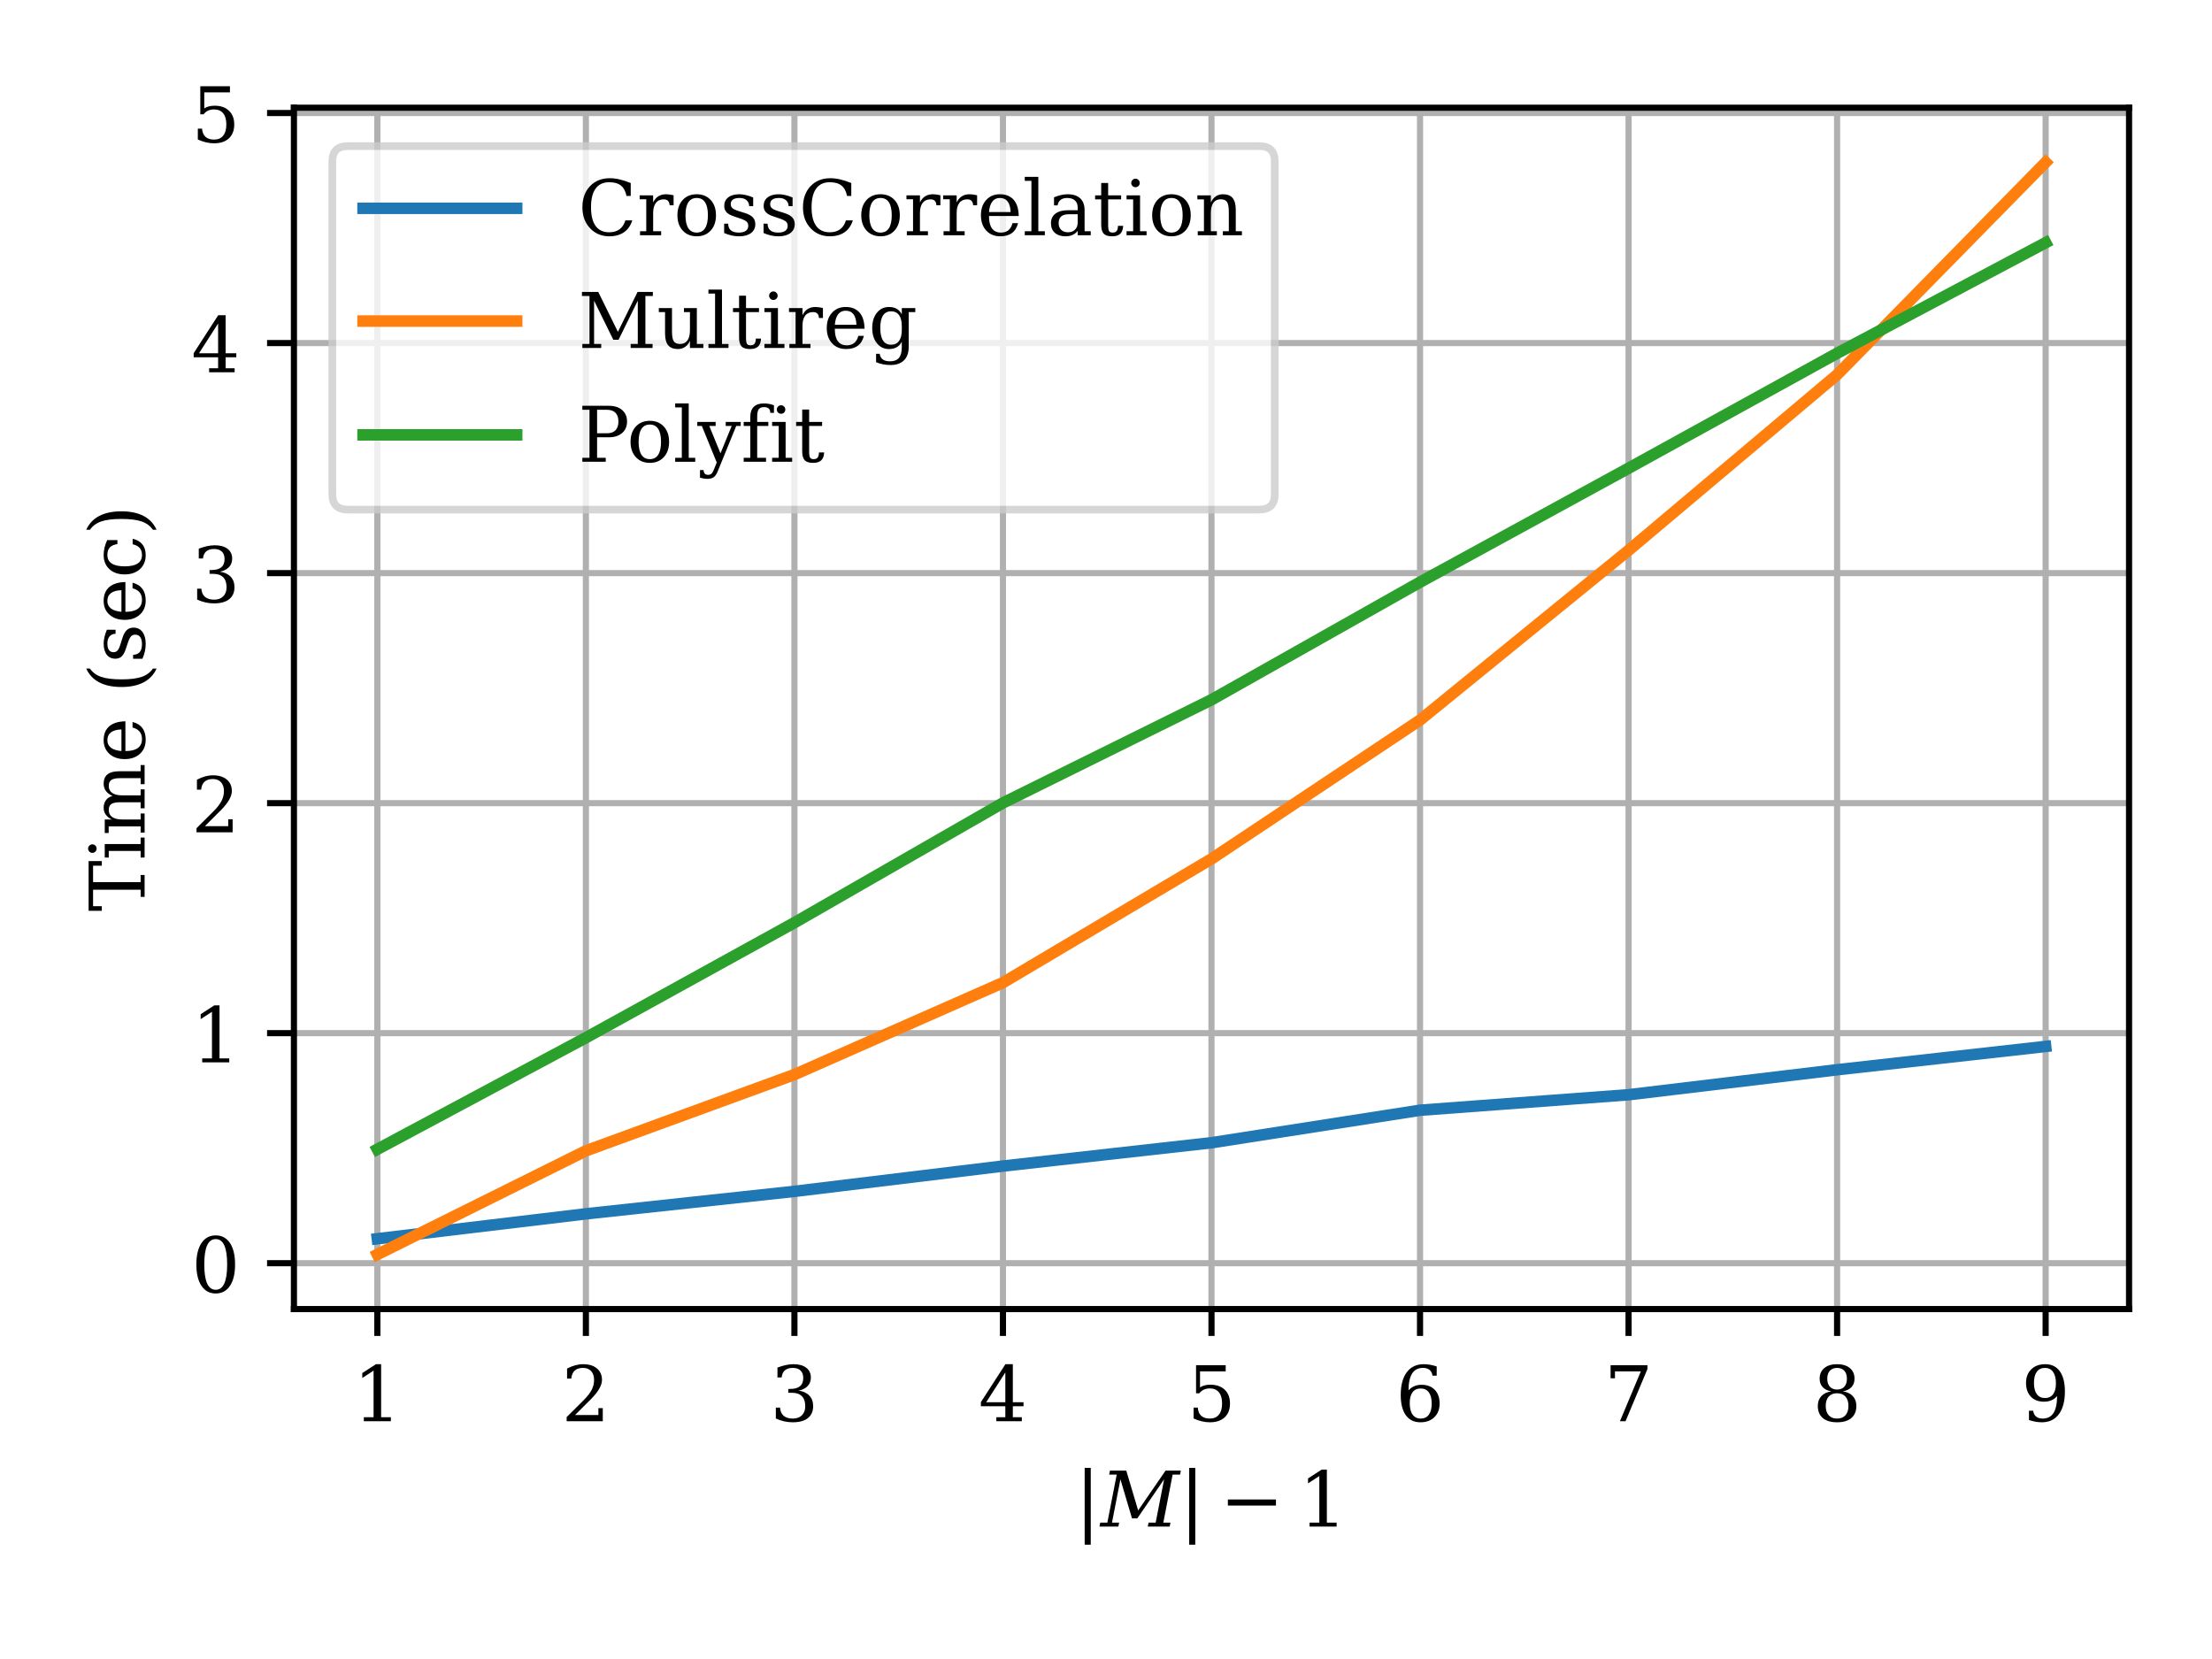
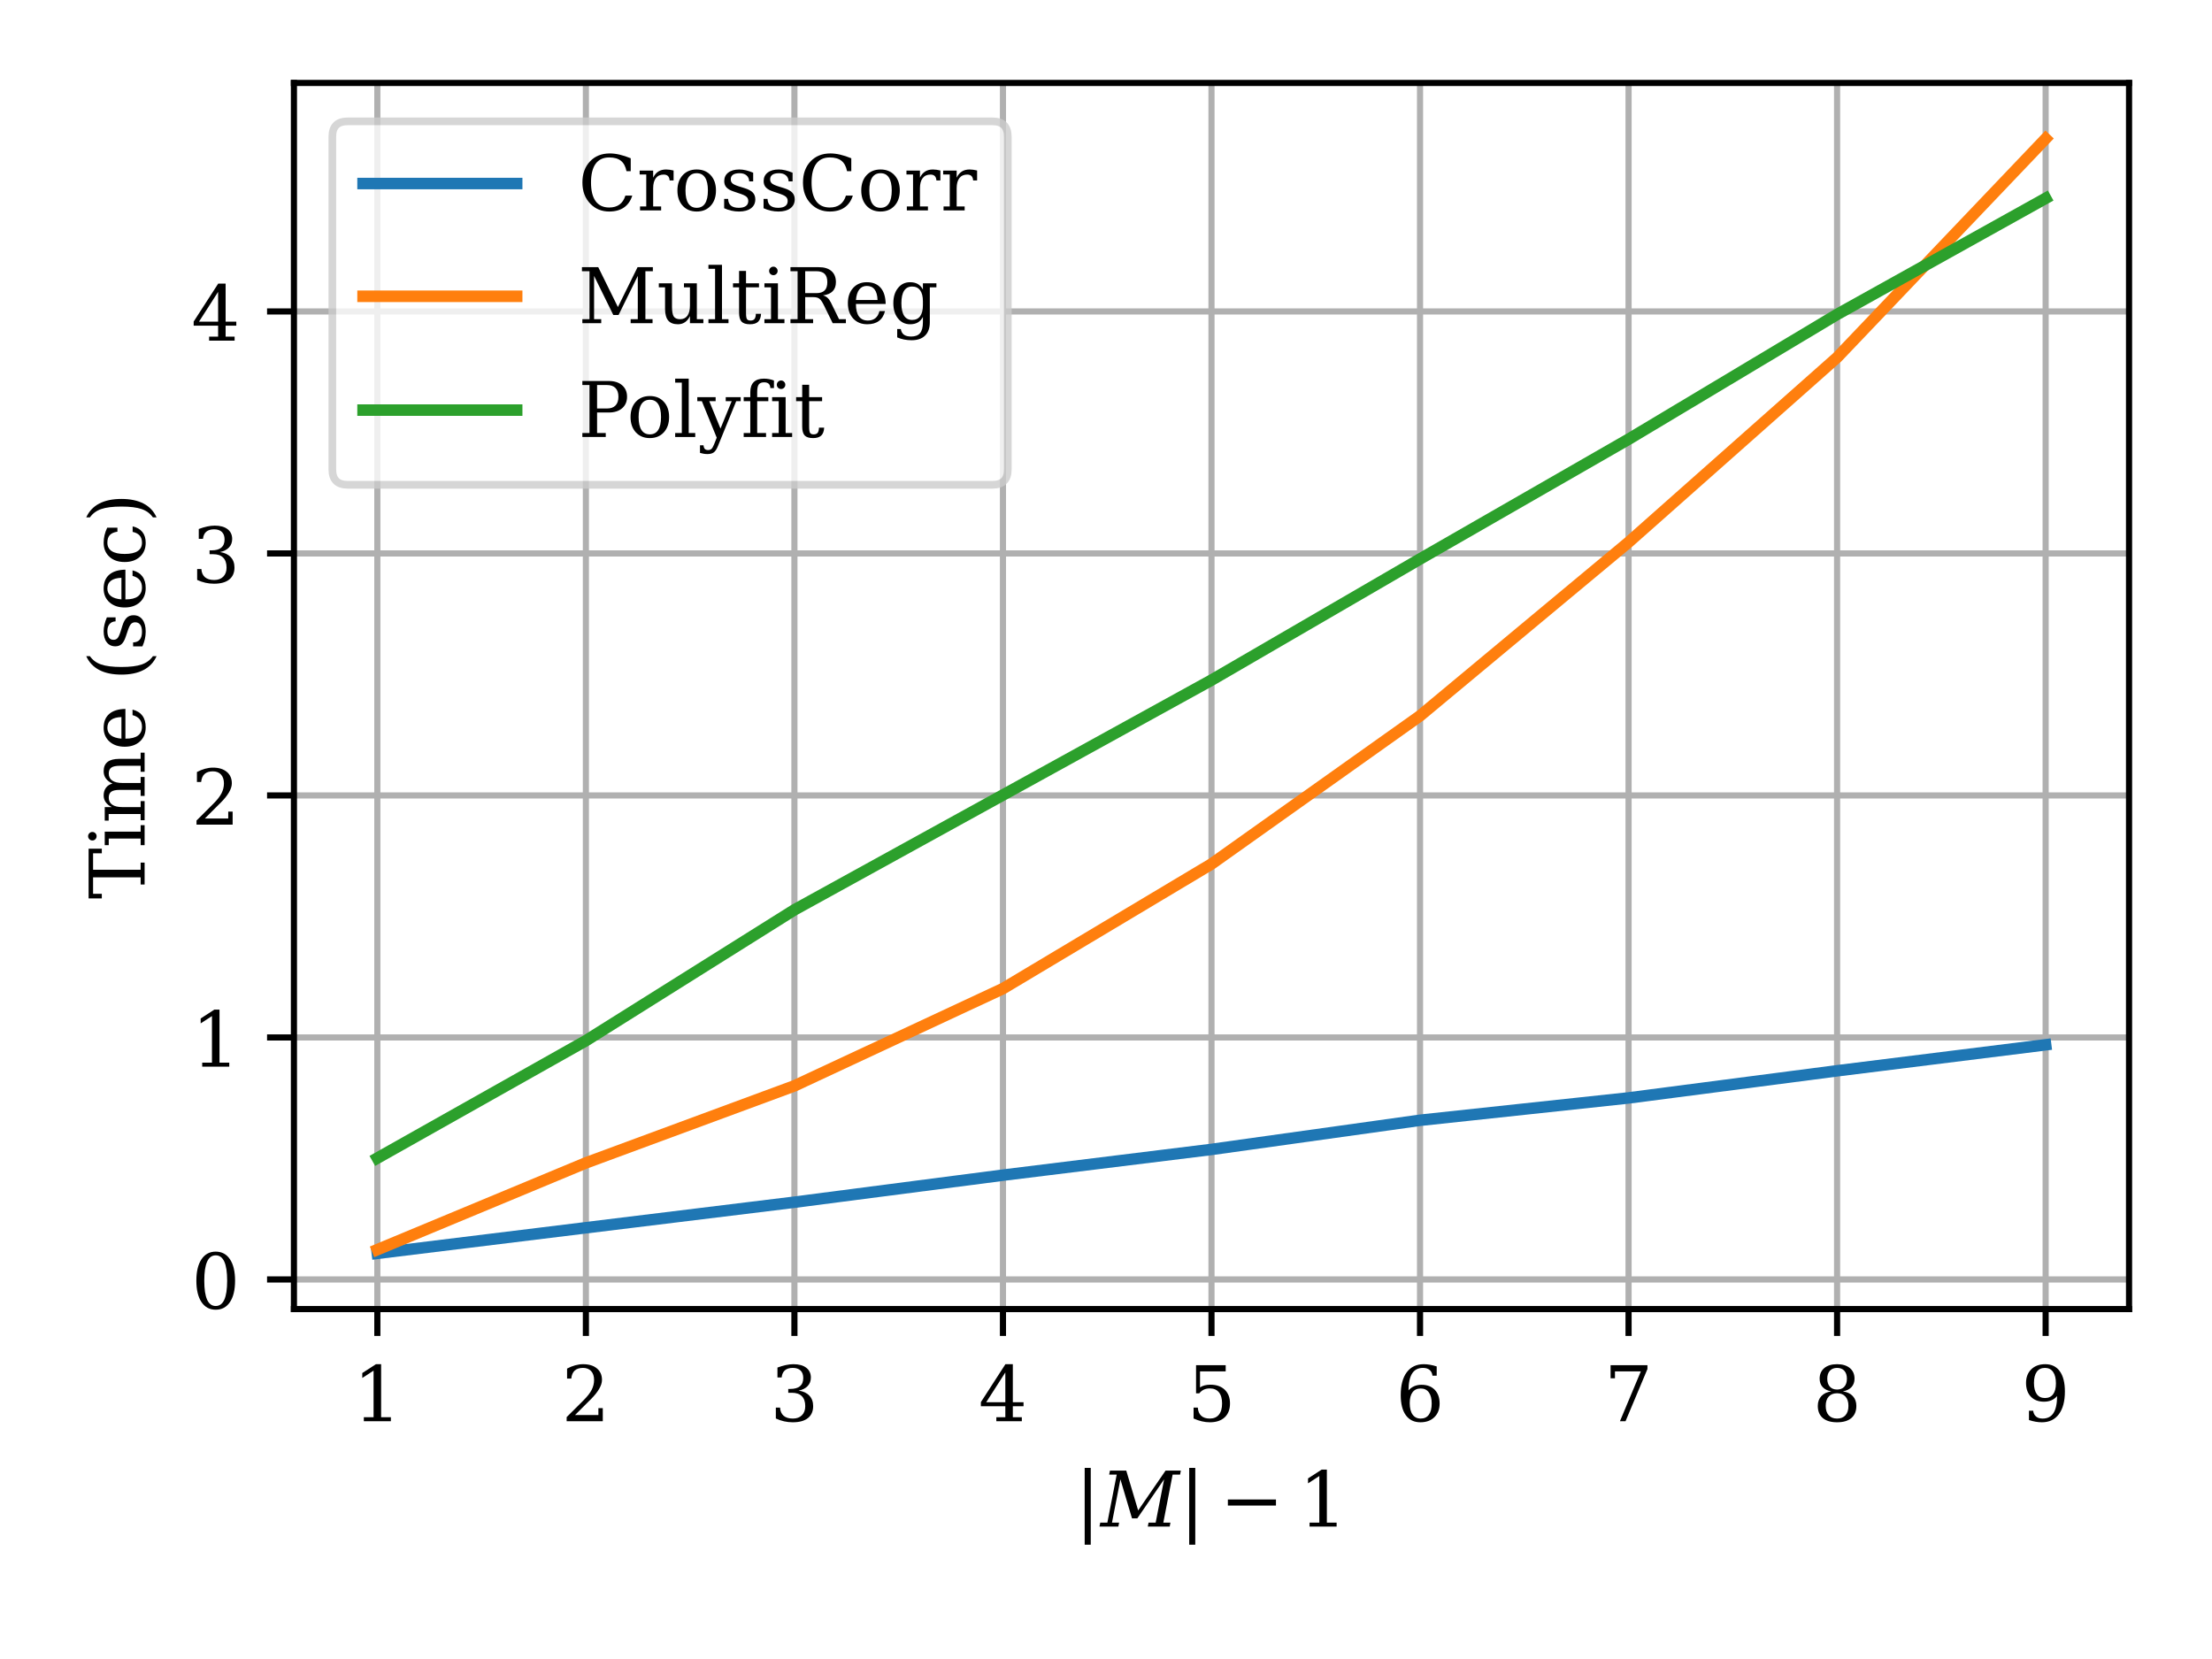
<svg xmlns="http://www.w3.org/2000/svg" xmlns:xlink="http://www.w3.org/1999/xlink" width="288pt" height="216pt" viewBox="0 0 288 216" version="1.1">
  <defs>
    <style type="text/css">*{stroke-linejoin: round; stroke-linecap: butt}</style>
  </defs>
  <g id="figure_1">
    <g id="patch_1">
      <path d="M 0 216  L 288 216  L 288 0  L 0 0  z " style="fill: #ffffff" />
    </g>
    <g id="axes_1">
      <g id="patch_2">
-         <path d="M 38.27 170.44  L 277.2 170.44  L 277.2 14.026  L 38.27 14.026  z " style="fill: #ffffff" />
+         <path d="M 38.27 170.44  L 277.2 170.44  L 277.2 10.8  L 38.27 10.8  z " style="fill: #ffffff" />
      </g>
      <g id="matplotlib.axis_1">
        <g id="xtick_1">
          <g id="line2d_1">
-             <path d="M 49.13 170.44  L 49.13 14.026  " clip-path="url(#p22b57305dc)" style="fill: none; stroke: #b0b0b0; stroke-width: 0.8; stroke-linecap: square" />
+             <path d="M 49.13 170.44  L 49.13 10.8  " clip-path="url(#p2c5fb2963f)" style="fill: none; stroke: #b0b0b0; stroke-width: 0.8; stroke-linecap: square" />
          </g>
          <g id="line2d_2">
            <defs>
-               <path id="mda1d0f891c" d="M 0 0  L 0 3.5  " style="stroke: #000000; stroke-width: 0.8" />
-             </defs>
-             <g>
-               <use xlink:href="#mda1d0f891c" x="49.13" y="170.44" style="stroke: #000000; stroke-width: 0.8" />
+               <path id="m9ebeea1d3d" d="M 0 0  L 0 3.5  " style="stroke: #000000; stroke-width: 0.8" />
+             </defs>
+             <g>
+               <use xlink:href="#m9ebeea1d3d" x="49.13" y="170.44" style="stroke: #000000; stroke-width: 0.8" />
            </g>
          </g>
          <g id="text_1">
            <g transform="translate(45.9492 185.0384) scale(0.1 -0.1)">
              <defs>
                <path id="DejaVuSerif-31" d="M 909 0  L 909 331  L 1722 331  L 1722 4213  L 781 3603  L 781 4013  L 1919 4750  L 2350 4750  L 2350 331  L 3163 331  L 3163 0  L 909 0  z " transform="scale(0.015625)" />
              </defs>
              <use xlink:href="#DejaVuSerif-31" />
            </g>
          </g>
        </g>
        <g id="xtick_2">
          <g id="line2d_3">
-             <path d="M 76.282 170.44  L 76.282 14.026  " clip-path="url(#p22b57305dc)" style="fill: none; stroke: #b0b0b0; stroke-width: 0.8; stroke-linecap: square" />
+             <path d="M 76.282 170.44  L 76.282 10.8  " clip-path="url(#p2c5fb2963f)" style="fill: none; stroke: #b0b0b0; stroke-width: 0.8; stroke-linecap: square" />
          </g>
          <g id="line2d_4">
            <g>
-               <use xlink:href="#mda1d0f891c" x="76.282" y="170.44" style="stroke: #000000; stroke-width: 0.8" />
+               <use xlink:href="#m9ebeea1d3d" x="76.282" y="170.44" style="stroke: #000000; stroke-width: 0.8" />
            </g>
          </g>
          <g id="text_2">
            <g transform="translate(73.10034 185.0384) scale(0.1 -0.1)">
              <defs>
                <path id="DejaVuSerif-32" d="M 819 3553  L 469 3553  L 469 4384  Q 803 4563 1142 4656  Q 1481 4750 1806 4750  Q 2534 4750 2956 4397  Q 3378 4044 3378 3438  Q 3378 2753 2422 1800  Q 2347 1728 2309 1691  L 1131 513  L 3078 513  L 3078 1088  L 3444 1088  L 3444 0  L 434 0  L 434 341  L 1850 1753  Q 2319 2222 2519 2614  Q 2719 3006 2719 3438  Q 2719 3909 2473 4175  Q 2228 4441 1797 4441  Q 1350 4441 1106 4219  Q 863 3997 819 3553  z " transform="scale(0.015625)" />
              </defs>
              <use xlink:href="#DejaVuSerif-32" />
            </g>
          </g>
        </g>
        <g id="xtick_3">
          <g id="line2d_5">
-             <path d="M 103.433 170.44  L 103.433 14.026  " clip-path="url(#p22b57305dc)" style="fill: none; stroke: #b0b0b0; stroke-width: 0.8; stroke-linecap: square" />
+             <path d="M 103.433 170.44  L 103.433 10.8  " clip-path="url(#p2c5fb2963f)" style="fill: none; stroke: #b0b0b0; stroke-width: 0.8; stroke-linecap: square" />
          </g>
          <g id="line2d_6">
            <g>
-               <use xlink:href="#mda1d0f891c" x="103.433" y="170.44" style="stroke: #000000; stroke-width: 0.8" />
+               <use xlink:href="#m9ebeea1d3d" x="103.433" y="170.44" style="stroke: #000000; stroke-width: 0.8" />
            </g>
          </g>
          <g id="text_3">
            <g transform="translate(100.2515 185.0384) scale(0.1 -0.1)">
              <defs>
                <path id="DejaVuSerif-33" d="M 622 4469  Q 988 4606 1323 4678  Q 1659 4750 1953 4750  Q 2638 4750 3022 4454  Q 3406 4159 3406 3634  Q 3406 3213 3140 2930  Q 2875 2647 2388 2547  Q 2963 2466 3280 2130  Q 3597 1794 3597 1259  Q 3597 606 3158 257  Q 2719 -91 1894 -91  Q 1528 -91 1179 -12  Q 831 66 488 225  L 488 1131  L 838 1131  Q 869 681 1141 450  Q 1413 219 1906 219  Q 2384 219 2661 495  Q 2938 772 2938 1253  Q 2938 1803 2653 2086  Q 2369 2369 1819 2369  L 1522 2369  L 1522 2688  L 1678 2688  Q 2225 2688 2498 2914  Q 2772 3141 2772 3597  Q 2772 4006 2547 4223  Q 2322 4441 1900 4441  Q 1478 4441 1245 4241  Q 1013 4041 972 3647  L 622 3647  L 622 4469  z " transform="scale(0.015625)" />
              </defs>
              <use xlink:href="#DejaVuSerif-33" />
            </g>
          </g>
        </g>
        <g id="xtick_4">
          <g id="line2d_7">
-             <path d="M 130.584 170.44  L 130.584 14.026  " clip-path="url(#p22b57305dc)" style="fill: none; stroke: #b0b0b0; stroke-width: 0.8; stroke-linecap: square" />
+             <path d="M 130.584 170.44  L 130.584 10.8  " clip-path="url(#p2c5fb2963f)" style="fill: none; stroke: #b0b0b0; stroke-width: 0.8; stroke-linecap: square" />
          </g>
          <g id="line2d_8">
            <g>
-               <use xlink:href="#mda1d0f891c" x="130.584" y="170.44" style="stroke: #000000; stroke-width: 0.8" />
+               <use xlink:href="#m9ebeea1d3d" x="130.584" y="170.44" style="stroke: #000000; stroke-width: 0.8" />
            </g>
          </g>
          <g id="text_4">
            <g transform="translate(127.4026 185.0384) scale(0.1 -0.1)">
              <defs>
                <path id="DejaVuSerif-34" d="M 2234 1581  L 2234 4063  L 641 1581  L 2234 1581  z M 3609 0  L 1484 0  L 1484 331  L 2234 331  L 2234 1247  L 197 1247  L 197 1588  L 2241 4750  L 2859 4750  L 2859 1581  L 3750 1581  L 3750 1247  L 2859 1247  L 2859 331  L 3609 331  L 3609 0  z " transform="scale(0.015625)" />
              </defs>
              <use xlink:href="#DejaVuSerif-34" />
            </g>
          </g>
        </g>
        <g id="xtick_5">
          <g id="line2d_9">
-             <path d="M 157.735 170.44  L 157.735 14.026  " clip-path="url(#p22b57305dc)" style="fill: none; stroke: #b0b0b0; stroke-width: 0.8; stroke-linecap: square" />
+             <path d="M 157.735 170.44  L 157.735 10.8  " clip-path="url(#p2c5fb2963f)" style="fill: none; stroke: #b0b0b0; stroke-width: 0.8; stroke-linecap: square" />
          </g>
          <g id="line2d_10">
            <g>
-               <use xlink:href="#mda1d0f891c" x="157.735" y="170.44" style="stroke: #000000; stroke-width: 0.8" />
+               <use xlink:href="#m9ebeea1d3d" x="157.735" y="170.44" style="stroke: #000000; stroke-width: 0.8" />
            </g>
          </g>
          <g id="text_5">
            <g transform="translate(154.5538 185.0384) scale(0.1 -0.1)">
              <defs>
                <path id="DejaVuSerif-35" d="M 3219 4666  L 3219 4153  L 1081 4153  L 1081 2816  Q 1244 2928 1461 2984  Q 1678 3041 1947 3041  Q 2703 3041 3140 2622  Q 3578 2203 3578 1478  Q 3578 738 3136 323  Q 2694 -91 1894 -91  Q 1572 -91 1234 -12  Q 897 66 544 225  L 544 1131  L 897 1131  Q 925 688 1179 453  Q 1434 219 1894 219  Q 2388 219 2653 544  Q 2919 869 2919 1478  Q 2919 2084 2655 2407  Q 2391 2731 1894 2731  Q 1613 2731 1398 2631  Q 1184 2531 1019 2322  L 750 2322  L 750 4666  L 3219 4666  z " transform="scale(0.015625)" />
              </defs>
              <use xlink:href="#DejaVuSerif-35" />
            </g>
          </g>
        </g>
        <g id="xtick_6">
          <g id="line2d_11">
-             <path d="M 184.886 170.44  L 184.886 14.026  " clip-path="url(#p22b57305dc)" style="fill: none; stroke: #b0b0b0; stroke-width: 0.8; stroke-linecap: square" />
+             <path d="M 184.886 170.44  L 184.886 10.8  " clip-path="url(#p2c5fb2963f)" style="fill: none; stroke: #b0b0b0; stroke-width: 0.8; stroke-linecap: square" />
          </g>
          <g id="line2d_12">
            <g>
-               <use xlink:href="#mda1d0f891c" x="184.886" y="170.44" style="stroke: #000000; stroke-width: 0.8" />
+               <use xlink:href="#m9ebeea1d3d" x="184.886" y="170.44" style="stroke: #000000; stroke-width: 0.8" />
            </g>
          </g>
          <g id="text_6">
            <g transform="translate(181.7049 185.0384) scale(0.1 -0.1)">
              <defs>
                <path id="DejaVuSerif-36" d="M 2094 219  Q 2534 219 2771 542  Q 3009 866 3009 1472  Q 3009 2078 2771 2401  Q 2534 2725 2094 2725  Q 1647 2725 1412 2412  Q 1178 2100 1178 1509  Q 1178 888 1415 553  Q 1653 219 2094 219  z M 1075 2569  Q 1288 2803 1556 2918  Q 1825 3034 2163 3034  Q 2859 3034 3264 2615  Q 3669 2197 3669 1472  Q 3669 763 3233 336  Q 2797 -91 2069 -91  Q 1278 -91 853 498  Q 428 1088 428 2181  Q 428 3406 931 4078  Q 1434 4750 2350 4750  Q 2597 4750 2869 4703  Q 3141 4656 3425 4563  L 3425 3794  L 3072 3794  Q 3034 4109 2831 4275  Q 2628 4441 2284 4441  Q 1678 4441 1381 3981  Q 1084 3522 1075 2569  z " transform="scale(0.015625)" />
              </defs>
              <use xlink:href="#DejaVuSerif-36" />
            </g>
          </g>
        </g>
        <g id="xtick_7">
          <g id="line2d_13">
-             <path d="M 212.037 170.44  L 212.037 14.026  " clip-path="url(#p22b57305dc)" style="fill: none; stroke: #b0b0b0; stroke-width: 0.8; stroke-linecap: square" />
+             <path d="M 212.037 170.44  L 212.037 10.8  " clip-path="url(#p2c5fb2963f)" style="fill: none; stroke: #b0b0b0; stroke-width: 0.8; stroke-linecap: square" />
          </g>
          <g id="line2d_14">
            <g>
-               <use xlink:href="#mda1d0f891c" x="212.037" y="170.44" style="stroke: #000000; stroke-width: 0.8" />
+               <use xlink:href="#m9ebeea1d3d" x="212.037" y="170.44" style="stroke: #000000; stroke-width: 0.8" />
            </g>
          </g>
          <g id="text_7">
            <g transform="translate(208.856 185.0384) scale(0.1 -0.1)">
              <defs>
                <path id="DejaVuSerif-37" d="M 3609 4347  L 1784 0  L 1319 0  L 3059 4153  L 903 4153  L 903 3578  L 538 3578  L 538 4666  L 3609 4666  L 3609 4347  z " transform="scale(0.015625)" />
              </defs>
              <use xlink:href="#DejaVuSerif-37" />
            </g>
          </g>
        </g>
        <g id="xtick_8">
          <g id="line2d_15">
-             <path d="M 239.188 170.44  L 239.188 14.026  " clip-path="url(#p22b57305dc)" style="fill: none; stroke: #b0b0b0; stroke-width: 0.8; stroke-linecap: square" />
+             <path d="M 239.188 170.44  L 239.188 10.8  " clip-path="url(#p2c5fb2963f)" style="fill: none; stroke: #b0b0b0; stroke-width: 0.8; stroke-linecap: square" />
          </g>
          <g id="line2d_16">
            <g>
-               <use xlink:href="#mda1d0f891c" x="239.188" y="170.44" style="stroke: #000000; stroke-width: 0.8" />
+               <use xlink:href="#m9ebeea1d3d" x="239.188" y="170.44" style="stroke: #000000; stroke-width: 0.8" />
            </g>
          </g>
          <g id="text_8">
            <g transform="translate(236.0072 185.0384) scale(0.1 -0.1)">
              <defs>
                <path id="DejaVuSerif-38" d="M 2981 1275  Q 2981 1775 2732 2051  Q 2484 2328 2034 2328  Q 1584 2328 1336 2051  Q 1088 1775 1088 1275  Q 1088 772 1336 495  Q 1584 219 2034 219  Q 2484 219 2732 495  Q 2981 772 2981 1275  z M 2853 3541  Q 2853 3966 2637 4203  Q 2422 4441 2034 4441  Q 1650 4441 1433 4203  Q 1216 3966 1216 3541  Q 1216 3113 1433 2875  Q 1650 2638 2034 2638  Q 2422 2638 2637 2875  Q 2853 3113 2853 3541  z M 2516 2484  Q 3047 2413 3344 2092  Q 3641 1772 3641 1275  Q 3641 619 3225 264  Q 2809 -91 2034 -91  Q 1263 -91 845 264  Q 428 619 428 1275  Q 428 1772 725 2092  Q 1022 2413 1556 2484  Q 1084 2569 832 2842  Q 581 3116 581 3541  Q 581 4103 968 4426  Q 1356 4750 2034 4750  Q 2713 4750 3100 4426  Q 3488 4103 3488 3541  Q 3488 3116 3236 2842  Q 2984 2569 2516 2484  z " transform="scale(0.015625)" />
              </defs>
              <use xlink:href="#DejaVuSerif-38" />
            </g>
          </g>
        </g>
        <g id="xtick_9">
          <g id="line2d_17">
-             <path d="M 266.34 170.44  L 266.34 14.026  " clip-path="url(#p22b57305dc)" style="fill: none; stroke: #b0b0b0; stroke-width: 0.8; stroke-linecap: square" />
+             <path d="M 266.34 170.44  L 266.34 10.8  " clip-path="url(#p2c5fb2963f)" style="fill: none; stroke: #b0b0b0; stroke-width: 0.8; stroke-linecap: square" />
          </g>
          <g id="line2d_18">
            <g>
-               <use xlink:href="#mda1d0f891c" x="266.34" y="170.44" style="stroke: #000000; stroke-width: 0.8" />
+               <use xlink:href="#m9ebeea1d3d" x="266.34" y="170.44" style="stroke: #000000; stroke-width: 0.8" />
            </g>
          </g>
          <g id="text_9">
            <g transform="translate(263.1583 185.0384) scale(0.1 -0.1)">
              <defs>
                <path id="DejaVuSerif-39" d="M 2994 2091  Q 2784 1856 2512 1740  Q 2241 1625 1900 1625  Q 1206 1625 804 2044  Q 403 2463 403 3188  Q 403 3897 839 4323  Q 1275 4750 2003 4750  Q 2794 4750 3217 4161  Q 3641 3572 3641 2478  Q 3641 1253 3137 581  Q 2634 -91 1722 -91  Q 1475 -91 1203 -44  Q 931 3 647 97  L 647 872  L 997 872  Q 1038 556 1241 387  Q 1444 219 1784 219  Q 2391 219 2687 676  Q 2984 1134 2994 2091  z M 1978 4441  Q 1534 4441 1298 4117  Q 1063 3794 1063 3188  Q 1063 2581 1298 2256  Q 1534 1931 1978 1931  Q 2422 1931 2658 2245  Q 2894 2559 2894 3150  Q 2894 3772 2656 4106  Q 2419 4441 1978 4441  z " transform="scale(0.015625)" />
              </defs>
              <use xlink:href="#DejaVuSerif-39" />
            </g>
          </g>
        </g>
        <g id="text_10">
          <g transform="translate(139.935 198.8181) scale(0.1 -0.1)">
            <defs>
              <path id="DejaVuSerif-7c" d="M 1331 4891  L 1331 -1509  L 825 -1509  L 825 4891  L 1331 4891  z " transform="scale(0.015625)" />
              <path id="DejaVuSerif-Italic-4d" d="M -97 0  L -34 331  L 559 331  L 1338 4331  L 709 4331  L 775 4666  L 2134 4666  L 3125 1344  L 5409 4666  L 6684 4666  L 6619 4331  L 5997 4331  L 5222 331  L 5816 331  L 5753 0  L 3928 0  L 3991 331  L 4584 331  L 5288 3938  L 3053 684  L 2613 684  L 1647 3938  L 944 331  L 1538 331  L 1475 0  L -97 0  z " transform="scale(0.015625)" />
              <path id="DejaVuSerif-2212" d="M 678 2259  L 4684 2259  L 4684 1753  L 678 1753  L 678 2259  z " transform="scale(0.015625)" />
            </defs>
            <use xlink:href="#DejaVuSerif-7c" transform="translate(0 0.578125)" />
            <use xlink:href="#DejaVuSerif-Italic-4d" transform="translate(33.69141 0.578125)" />
            <use xlink:href="#DejaVuSerif-7c" transform="translate(136.084 0.578125)" />
            <use xlink:href="#DejaVuSerif-2212" transform="translate(188.7402 0.578125)" />
            <use xlink:href="#DejaVuSerif-31" transform="translate(291.4941 0.578125)" />
          </g>
        </g>
      </g>
      <g id="matplotlib.axis_2">
        <g id="ytick_1">
          <g id="line2d_19">
-             <path d="M 38.27 164.468  L 277.2 164.468  " clip-path="url(#p22b57305dc)" style="fill: none; stroke: #b0b0b0; stroke-width: 0.8; stroke-linecap: square" />
+             <path d="M 38.27 166.583  L 277.2 166.583  " clip-path="url(#p2c5fb2963f)" style="fill: none; stroke: #b0b0b0; stroke-width: 0.8; stroke-linecap: square" />
          </g>
          <g id="line2d_20">
            <defs>
-               <path id="m255ca1fbbf" d="M 0 0  L -3.5 0  " style="stroke: #000000; stroke-width: 0.8" />
-             </defs>
-             <g>
-               <use xlink:href="#m255ca1fbbf" x="38.27" y="164.468" style="stroke: #000000; stroke-width: 0.8" />
+               <path id="m395e080779" d="M 0 0  L -3.5 0  " style="stroke: #000000; stroke-width: 0.8" />
+             </defs>
+             <g>
+               <use xlink:href="#m395e080779" x="38.27" y="166.583" style="stroke: #000000; stroke-width: 0.8" />
            </g>
          </g>
          <g id="text_11">
-             <g transform="translate(24.9075 168.2676) scale(0.1 -0.1)">
+             <g transform="translate(24.9075 170.3823) scale(0.1 -0.1)">
              <defs>
                <path id="DejaVuSerif-30" d="M 2034 219  Q 2513 219 2750 744  Q 2988 1269 2988 2328  Q 2988 3391 2750 3916  Q 2513 4441 2034 4441  Q 1556 4441 1318 3916  Q 1081 3391 1081 2328  Q 1081 1269 1318 744  Q 1556 219 2034 219  z M 2034 -91  Q 1275 -91 848 546  Q 422 1184 422 2328  Q 422 3475 848 4112  Q 1275 4750 2034 4750  Q 2797 4750 3222 4112  Q 3647 3475 3647 2328  Q 3647 1184 3222 546  Q 2797 -91 2034 -91  z " transform="scale(0.015625)" />
              </defs>
              <use xlink:href="#DejaVuSerif-30" />
            </g>
          </g>
        </g>
        <g id="ytick_2">
          <g id="line2d_21">
-             <path d="M 38.27 134.518  L 277.2 134.518  " clip-path="url(#p22b57305dc)" style="fill: none; stroke: #b0b0b0; stroke-width: 0.8; stroke-linecap: square" />
+             <path d="M 38.27 135.075  L 277.2 135.075  " clip-path="url(#p2c5fb2963f)" style="fill: none; stroke: #b0b0b0; stroke-width: 0.8; stroke-linecap: square" />
          </g>
          <g id="line2d_22">
            <g>
-               <use xlink:href="#m255ca1fbbf" x="38.27" y="134.518" style="stroke: #000000; stroke-width: 0.8" />
+               <use xlink:href="#m395e080779" x="38.27" y="135.075" style="stroke: #000000; stroke-width: 0.8" />
            </g>
          </g>
          <g id="text_12">
-             <g transform="translate(24.9075 138.3172) scale(0.1 -0.1)">
+             <g transform="translate(24.9075 138.8739) scale(0.1 -0.1)">
              <use xlink:href="#DejaVuSerif-31" />
            </g>
          </g>
        </g>
        <g id="ytick_3">
          <g id="line2d_23">
-             <path d="M 38.27 104.568  L 277.2 104.568  " clip-path="url(#p22b57305dc)" style="fill: none; stroke: #b0b0b0; stroke-width: 0.8; stroke-linecap: square" />
+             <path d="M 38.27 103.566  L 277.2 103.566  " clip-path="url(#p2c5fb2963f)" style="fill: none; stroke: #b0b0b0; stroke-width: 0.8; stroke-linecap: square" />
          </g>
          <g id="line2d_24">
            <g>
-               <use xlink:href="#m255ca1fbbf" x="38.27" y="104.568" style="stroke: #000000; stroke-width: 0.8" />
+               <use xlink:href="#m395e080779" x="38.27" y="103.566" style="stroke: #000000; stroke-width: 0.8" />
            </g>
          </g>
          <g id="text_13">
-             <g transform="translate(24.9075 108.3668) scale(0.1 -0.1)">
+             <g transform="translate(24.9075 107.3656) scale(0.1 -0.1)">
              <use xlink:href="#DejaVuSerif-32" />
            </g>
          </g>
        </g>
        <g id="ytick_4">
          <g id="line2d_25">
-             <path d="M 38.27 74.617  L 277.2 74.617  " clip-path="url(#p22b57305dc)" style="fill: none; stroke: #b0b0b0; stroke-width: 0.8; stroke-linecap: square" />
+             <path d="M 38.27 72.058  L 277.2 72.058  " clip-path="url(#p2c5fb2963f)" style="fill: none; stroke: #b0b0b0; stroke-width: 0.8; stroke-linecap: square" />
          </g>
          <g id="line2d_26">
            <g>
-               <use xlink:href="#m255ca1fbbf" x="38.27" y="74.617" style="stroke: #000000; stroke-width: 0.8" />
+               <use xlink:href="#m395e080779" x="38.27" y="72.058" style="stroke: #000000; stroke-width: 0.8" />
            </g>
          </g>
          <g id="text_14">
-             <g transform="translate(24.9075 78.41634) scale(0.1 -0.1)">
+             <g transform="translate(24.9075 75.85732) scale(0.1 -0.1)">
              <use xlink:href="#DejaVuSerif-33" />
            </g>
          </g>
        </g>
        <g id="ytick_5">
          <g id="line2d_27">
-             <path d="M 38.27 44.667  L 277.2 44.667  " clip-path="url(#p22b57305dc)" style="fill: none; stroke: #b0b0b0; stroke-width: 0.8; stroke-linecap: square" />
+             <path d="M 38.27 40.55  L 277.2 40.55  " clip-path="url(#p2c5fb2963f)" style="fill: none; stroke: #b0b0b0; stroke-width: 0.8; stroke-linecap: square" />
          </g>
          <g id="line2d_28">
            <g>
-               <use xlink:href="#m255ca1fbbf" x="38.27" y="44.667" style="stroke: #000000; stroke-width: 0.8" />
+               <use xlink:href="#m395e080779" x="38.27" y="40.55" style="stroke: #000000; stroke-width: 0.8" />
            </g>
          </g>
          <g id="text_15">
-             <g transform="translate(24.9075 48.46592) scale(0.1 -0.1)">
+             <g transform="translate(24.9075 44.34901) scale(0.1 -0.1)">
              <use xlink:href="#DejaVuSerif-34" />
            </g>
          </g>
        </g>
-         <g id="ytick_6">
-           <g id="line2d_29">
-             <path d="M 38.27 14.716  L 277.2 14.716  " clip-path="url(#p22b57305dc)" style="fill: none; stroke: #b0b0b0; stroke-width: 0.8; stroke-linecap: square" />
-           </g>
-           <g id="line2d_30">
-             <g>
-               <use xlink:href="#m255ca1fbbf" x="38.27" y="14.716" style="stroke: #000000; stroke-width: 0.8" />
-             </g>
-           </g>
-           <g id="text_16">
-             <g transform="translate(24.9075 18.5155) scale(0.1 -0.1)">
-               <use xlink:href="#DejaVuSerif-35" />
-             </g>
-           </g>
-         </g>
-         <g id="text_17">
-           <g transform="translate(18.82781 118.6837) rotate(-90) scale(0.1 -0.1)">
+         <g id="text_16">
+           <g transform="translate(18.82781 117.0708) rotate(-90) scale(0.1 -0.1)">
            <defs>
              <path id="DejaVuSerif-54" d="M 1222 0  L 1222 331  L 1819 331  L 1819 4294  L 447 4294  L 447 3566  L 63 3566  L 63 4666  L 4206 4666  L 4206 3566  L 3822 3566  L 3822 4294  L 2450 4294  L 2450 331  L 3047 331  L 3047 0  L 1222 0  z " transform="scale(0.015625)" />
              <path id="DejaVuSerif-69" d="M 622 4353  Q 622 4497 726 4603  Q 831 4709 978 4709  Q 1122 4709 1226 4603  Q 1331 4497 1331 4353  Q 1331 4206 1228 4103  Q 1125 4000 978 4000  Q 831 4000 726 4103  Q 622 4206 622 4353  z M 1356 331  L 1900 331  L 1900 0  L 231 0  L 231 331  L 781 331  L 781 2988  L 231 2988  L 231 3322  L 1356 3322  L 1356 331  z " transform="scale(0.015625)" />
              <path id="DejaVuSerif-6d" d="M 3316 2675  Q 3481 3041 3739 3227  Q 3997 3413 4341 3413  Q 4863 3413 5119 3089  Q 5375 2766 5375 2113  L 5375 331  L 5894 331  L 5894 0  L 4300 0  L 4300 331  L 4800 331  L 4800 2047  Q 4800 2556 4650 2772  Q 4500 2988 4153 2988  Q 3769 2988 3567 2697  Q 3366 2406 3366 1850  L 3366 331  L 3866 331  L 3866 0  L 2291 0  L 2291 331  L 2791 331  L 2791 2069  Q 2791 2566 2641 2777  Q 2491 2988 2144 2988  Q 1759 2988 1557 2697  Q 1356 2406 1356 1850  L 1356 331  L 1856 331  L 1856 0  L 263 0  L 263 331  L 781 331  L 781 2994  L 231 2994  L 231 3322  L 1356 3322  L 1356 2731  Q 1516 3063 1762 3238  Q 2009 3413 2322 3413  Q 2709 3413 2968 3220  Q 3228 3028 3316 2675  z " transform="scale(0.015625)" />
              <path id="DejaVuSerif-65" d="M 3469 1600  L 991 1600  L 991 1575  Q 991 903 1244 561  Q 1497 219 1991 219  Q 2369 219 2611 417  Q 2853 616 2950 1006  L 3413 1006  Q 3275 459 2904 184  Q 2534 -91 1931 -91  Q 1203 -91 761 389  Q 319 869 319 1663  Q 319 2450 753 2931  Q 1188 3413 1894 3413  Q 2647 3413 3050 2948  Q 3453 2484 3469 1600  z M 2791 1931  Q 2772 2513 2545 2808  Q 2319 3103 1894 3103  Q 1497 3103 1269 2806  Q 1041 2509 991 1931  L 2791 1931  z " transform="scale(0.015625)" />
              <path id="DejaVuSerif-20" transform="scale(0.015625)" />
              <path id="DejaVuSerif-28" d="M 2041 -997  Q 1281 -656 893 83  Q 506 822 506 1931  Q 506 3044 893 3783  Q 1281 4522 2041 4863  L 2041 4556  Q 1559 4225 1350 3623  Q 1141 3022 1141 1931  Q 1141 844 1350 242  Q 1559 -359 2041 -691  L 2041 -997  z " transform="scale(0.015625)" />
              <path id="DejaVuSerif-73" d="M 359 184  L 359 959  L 691 959  Q 703 588 923 403  Q 1144 219 1575 219  Q 1963 219 2166 364  Q 2369 509 2369 788  Q 2369 1006 2220 1140  Q 2072 1275 1594 1428  L 1178 1569  Q 750 1706 558 1912  Q 366 2119 366 2438  Q 366 2894 700 3153  Q 1034 3413 1625 3413  Q 1888 3413 2178 3344  Q 2469 3275 2778 3144  L 2778 2419  L 2447 2419  Q 2434 2741 2221 2922  Q 2009 3103 1644 3103  Q 1281 3103 1095 2975  Q 909 2847 909 2591  Q 909 2381 1050 2254  Q 1191 2128 1613 1997  L 2069 1856  Q 2541 1709 2748 1489  Q 2956 1269 2956 922  Q 2956 450 2595 179  Q 2234 -91 1600 -91  Q 1278 -91 972 -22  Q 666 47 359 184  z " transform="scale(0.015625)" />
              <path id="DejaVuSerif-63" d="M 3291 997  Q 3169 466 2822 187  Q 2475 -91 1925 -91  Q 1200 -91 759 389  Q 319 869 319 1663  Q 319 2459 759 2936  Q 1200 3413 1925 3413  Q 2241 3413 2553 3339  Q 2866 3266 3181 3116  L 3181 2266  L 2847 2266  Q 2781 2703 2561 2903  Q 2341 3103 1931 3103  Q 1466 3103 1228 2742  Q 991 2381 991 1663  Q 991 944 1227 581  Q 1463 219 1931 219  Q 2303 219 2525 412  Q 2747 606 2828 997  L 3291 997  z " transform="scale(0.015625)" />
              <path id="DejaVuSerif-29" d="M 453 -997  L 453 -691  Q 934 -359 1145 242  Q 1356 844 1356 1931  Q 1356 3022 1145 3623  Q 934 4225 453 4556  L 453 4863  Q 1216 4522 1603 3783  Q 1991 3044 1991 1931  Q 1991 822 1603 83  Q 1216 -656 453 -997  z " transform="scale(0.015625)" />
            </defs>
            <use xlink:href="#DejaVuSerif-54" />
            <use xlink:href="#DejaVuSerif-69" x="66.699" />
            <use xlink:href="#DejaVuSerif-6d" x="98.682" />
            <use xlink:href="#DejaVuSerif-65" x="193.506" />
            <use xlink:href="#DejaVuSerif-20" x="252.686" />
            <use xlink:href="#DejaVuSerif-28" x="284.473" />
            <use xlink:href="#DejaVuSerif-73" x="323.486" />
            <use xlink:href="#DejaVuSerif-65" x="374.805" />
            <use xlink:href="#DejaVuSerif-63" x="433.984" />
            <use xlink:href="#DejaVuSerif-29" x="489.99" />
          </g>
        </g>
      </g>
+       <g id="line2d_29">
+         <path d="M 49.13 163.184  L 76.282 159.851  L 103.433 156.525  L 130.584 153.003  L 157.735 149.653  L 184.886 145.858  L 212.037 142.948  L 239.188 139.416  L 266.34 136.03  " clip-path="url(#p2c5fb2963f)" style="fill: none; stroke: #1f77b4; stroke-width: 1.5; stroke-linecap: square" />
+       </g>
+       <g id="line2d_30">
+         <path d="M 49.13 162.704  L 76.282 151.407  L 103.433 141.376  L 130.584 128.714  L 157.735 112.49  L 184.886 93.2  L 212.037 70.602  L 239.188 46.543  L 266.34 18.056  " clip-path="url(#p2c5fb2963f)" style="fill: none; stroke: #ff7f0e; stroke-width: 1.5; stroke-linecap: square" />
+       </g>
      <g id="line2d_31">
-         <path d="M 49.13 161.284  L 76.282 158.039  L 103.433 155.114  L 130.584 151.819  L 157.735 148.784  L 184.886 144.551  L 212.037 142.535  L 239.188 139.28  L 266.34 136.245  " clip-path="url(#p22b57305dc)" style="fill: none; stroke: #1f77b4; stroke-width: 1.5; stroke-linecap: square" />
-       </g>
-       <g id="line2d_32">
-         <path d="M 49.13 163.33  L 76.282 149.833  L 103.433 139.909  L 130.584 127.939  L 157.735 111.826  L 184.886 93.755  L 212.037 71.652  L 239.188 48.79  L 266.34 21.136  " clip-path="url(#p22b57305dc)" style="fill: none; stroke: #ff7f0e; stroke-width: 1.5; stroke-linecap: square" />
-       </g>
-       <g id="line2d_33">
-         <path d="M 49.13 149.633  L 76.282 135.107  L 103.433 120.132  L 130.584 104.538  L 157.735 91.11  L 184.886 75.795  L 212.037 60.96  L 239.188 45.995  L 266.34 31.598  " clip-path="url(#p22b57305dc)" style="fill: none; stroke: #2ca02c; stroke-width: 1.5; stroke-linecap: square" />
+         <path d="M 49.13 150.783  L 76.282 135.495  L 103.433 118.459  L 130.584 103.507  L 157.735 88.551  L 184.886 72.779  L 212.037 57.186  L 239.188 40.938  L 266.34 25.821  " clip-path="url(#p2c5fb2963f)" style="fill: none; stroke: #2ca02c; stroke-width: 1.5; stroke-linecap: square" />
      </g>
      <g id="patch_3">
-         <path d="M 38.27 170.44  L 38.27 14.026  " style="fill: none; stroke: #000000; stroke-width: 0.8; stroke-linejoin: miter; stroke-linecap: square" />
+         <path d="M 38.27 170.44  L 38.27 10.8  " style="fill: none; stroke: #000000; stroke-width: 0.8; stroke-linejoin: miter; stroke-linecap: square" />
      </g>
      <g id="patch_4">
-         <path d="M 277.2 170.44  L 277.2 14.026  " style="fill: none; stroke: #000000; stroke-width: 0.8; stroke-linejoin: miter; stroke-linecap: square" />
+         <path d="M 277.2 170.44  L 277.2 10.8  " style="fill: none; stroke: #000000; stroke-width: 0.8; stroke-linejoin: miter; stroke-linecap: square" />
      </g>
      <g id="patch_5">
        <path d="M 38.27 170.44  L 277.2 170.44  " style="fill: none; stroke: #000000; stroke-width: 0.8; stroke-linejoin: miter; stroke-linecap: square" />
      </g>
      <g id="patch_6">
-         <path d="M 38.27 14.026  L 277.2 14.026  " style="fill: none; stroke: #000000; stroke-width: 0.8; stroke-linejoin: miter; stroke-linecap: square" />
+         <path d="M 38.27 10.8  L 277.2 10.8  " style="fill: none; stroke: #000000; stroke-width: 0.8; stroke-linejoin: miter; stroke-linecap: square" />
      </g>
      <g id="legend_1">
        <g id="patch_7">
-           <path d="M 45.27 66.345  L 163.973 66.345  Q 165.973 66.345 165.973 64.345  L 165.973 21.026  Q 165.973 19.026 163.973 19.026  L 45.27 19.026  Q 43.27 19.026 43.27 21.026  L 43.27 64.345  Q 43.27 66.345 45.27 66.345  z " style="fill: #ffffff; opacity: 0.8; stroke: #cccccc; stroke-linejoin: miter" />
-         </g>
-         <g id="line2d_34">
-           <path d="M 47.27 27.124  L 57.27 27.124  L 67.27 27.124  " style="fill: none; stroke: #1f77b4; stroke-width: 1.5; stroke-linecap: square" />
-         </g>
-         <g id="text_18">
-           <g transform="translate(75.27 30.62436) scale(0.1 -0.1)">
+           <path d="M 45.27 63.119  L 129.215 63.119  Q 131.215 63.119 131.215 61.119  L 131.215 17.8  Q 131.215 15.8 129.215 15.8  L 45.27 15.8  Q 43.27 15.8 43.27 17.8  L 43.27 61.119  Q 43.27 63.119 45.27 63.119  z " style="fill: #ffffff; opacity: 0.8; stroke: #cccccc; stroke-linejoin: miter" />
+         </g>
+         <g id="line2d_32">
+           <path d="M 47.27 23.898  L 57.27 23.898  L 67.27 23.898  " style="fill: none; stroke: #1f77b4; stroke-width: 1.5; stroke-linecap: square" />
+         </g>
+         <g id="text_17">
+           <g transform="translate(75.27 27.39844) scale(0.1 -0.1)">
            <defs>
              <path id="DejaVuSerif-43" d="M 4513 1234  Q 4306 581 3820 245  Q 3334 -91 2591 -91  Q 2134 -91 1743 65  Q 1353 222 1050 525  Q 700 875 529 1320  Q 359 1766 359 2328  Q 359 3416 987 4083  Q 1616 4750 2644 4750  Q 3025 4750 3456 4650  Q 3888 4550 4384 4347  L 4384 3272  L 4031 3272  Q 3916 3859 3567 4137  Q 3219 4416 2591 4416  Q 1844 4416 1459 3886  Q 1075 3356 1075 2328  Q 1075 1303 1459 773  Q 1844 244 2591 244  Q 3113 244 3450 492  Q 3788 741 3938 1234  L 4513 1234  z " transform="scale(0.015625)" />
              <path id="DejaVuSerif-72" d="M 3059 3328  L 3059 2497  L 2728 2497  Q 2713 2744 2591 2866  Q 2469 2988 2234 2988  Q 1809 2988 1582 2694  Q 1356 2400 1356 1850  L 1356 331  L 2022 331  L 2022 0  L 263 0  L 263 331  L 781 331  L 781 2994  L 231 2994  L 231 3322  L 1356 3322  L 1356 2731  Q 1525 3078 1790 3245  Q 2056 3413 2438 3413  Q 2578 3413 2733 3391  Q 2888 3369 3059 3328  z " transform="scale(0.015625)" />
              <path id="DejaVuSerif-6f" d="M 1925 219  Q 2388 219 2623 584  Q 2859 950 2859 1663  Q 2859 2375 2623 2739  Q 2388 3103 1925 3103  Q 1463 3103 1227 2739  Q 991 2375 991 1663  Q 991 950 1228 584  Q 1466 219 1925 219  z M 1925 -91  Q 1200 -91 759 389  Q 319 869 319 1663  Q 319 2456 758 2934  Q 1197 3413 1925 3413  Q 2653 3413 3092 2934  Q 3531 2456 3531 1663  Q 3531 869 3092 389  Q 2653 -91 1925 -91  z " transform="scale(0.015625)" />
-               <path id="DejaVuSerif-6c" d="M 1313 331  L 1856 331  L 1856 0  L 184 0  L 184 331  L 738 331  L 738 4531  L 184 4531  L 184 4863  L 1313 4863  L 1313 331  z " transform="scale(0.015625)" />
-               <path id="DejaVuSerif-61" d="M 2547 1044  L 2547 1747  L 1806 1747  Q 1378 1747 1168 1562  Q 959 1378 959 997  Q 959 650 1171 447  Q 1384 244 1747 244  Q 2106 244 2326 466  Q 2547 688 2547 1044  z M 3122 2075  L 3122 331  L 3634 331  L 3634 0  L 2547 0  L 2547 359  Q 2356 128 2106 18  Q 1856 -91 1522 -91  Q 969 -91 644 203  Q 319 497 319 997  Q 319 1513 691 1797  Q 1063 2081 1741 2081  L 2547 2081  L 2547 2309  Q 2547 2688 2317 2895  Q 2088 3103 1672 3103  Q 1328 3103 1125 2947  Q 922 2791 872 2484  L 575 2484  L 575 3156  Q 875 3284 1158 3348  Q 1441 3413 1709 3413  Q 2400 3413 2761 3070  Q 3122 2728 3122 2075  z " transform="scale(0.015625)" />
-               <path id="DejaVuSerif-74" d="M 691 2988  L 184 2988  L 184 3322  L 691 3322  L 691 4353  L 1269 4353  L 1269 3322  L 2350 3322  L 2350 2988  L 1269 2988  L 1269 878  Q 1269 456 1350 337  Q 1431 219 1650 219  Q 1875 219 1978 351  Q 2081 484 2088 781  L 2522 781  Q 2497 328 2275 118  Q 2053 -91 1600 -91  Q 1103 -91 897 129  Q 691 350 691 878  L 691 2988  z " transform="scale(0.015625)" />
-               <path id="DejaVuSerif-6e" d="M 263 0  L 263 331  L 781 331  L 781 2988  L 231 2988  L 231 3322  L 1356 3322  L 1356 2731  Q 1516 3069 1770 3241  Q 2025 3413 2363 3413  Q 2913 3413 3172 3097  Q 3431 2781 3431 2113  L 3431 331  L 3944 331  L 3944 0  L 2356 0  L 2356 331  L 2853 331  L 2853 1931  Q 2853 2541 2703 2767  Q 2553 2994 2175 2994  Q 1775 2994 1565 2701  Q 1356 2409 1356 1850  L 1356 331  L 1856 331  L 1856 0  L 263 0  z " transform="scale(0.015625)" />
            </defs>
            <use xlink:href="#DejaVuSerif-43" />
            <use xlink:href="#DejaVuSerif-72" x="76.514" />
            <use xlink:href="#DejaVuSerif-6f" x="124.316" />
            <use xlink:href="#DejaVuSerif-73" x="184.521" />
            <use xlink:href="#DejaVuSerif-73" x="235.84" />
            <use xlink:href="#DejaVuSerif-43" x="287.158" />
            <use xlink:href="#DejaVuSerif-6f" x="363.672" />
            <use xlink:href="#DejaVuSerif-72" x="423.877" />
            <use xlink:href="#DejaVuSerif-72" x="471.68" />
-             <use xlink:href="#DejaVuSerif-65" x="519.482" />
-             <use xlink:href="#DejaVuSerif-6c" x="578.662" />
-             <use xlink:href="#DejaVuSerif-61" x="610.645" />
-             <use xlink:href="#DejaVuSerif-74" x="670.264" />
-             <use xlink:href="#DejaVuSerif-69" x="710.449" />
-             <use xlink:href="#DejaVuSerif-6f" x="742.432" />
-             <use xlink:href="#DejaVuSerif-6e" x="802.637" />
-           </g>
-         </g>
-         <g id="line2d_35">
-           <path d="M 47.27 41.802  L 57.27 41.802  L 67.27 41.802  " style="fill: none; stroke: #ff7f0e; stroke-width: 1.5; stroke-linecap: square" />
-         </g>
-         <g id="text_19">
-           <g transform="translate(75.27 45.30248) scale(0.1 -0.1)">
+           </g>
+         </g>
+         <g id="line2d_33">
+           <path d="M 47.27 38.577  L 57.27 38.577  L 67.27 38.577  " style="fill: none; stroke: #ff7f0e; stroke-width: 1.5; stroke-linecap: square" />
+         </g>
+         <g id="text_18">
+           <g transform="translate(75.27 42.07656) scale(0.1 -0.1)">
            <defs>
              <path id="DejaVuSerif-4d" d="M 353 0  L 353 331  L 947 331  L 947 4331  L 319 4331  L 319 4666  L 1678 4666  L 3316 1344  L 4953 4666  L 6228 4666  L 6228 4331  L 5606 4331  L 5606 331  L 6203 331  L 6203 0  L 4378 0  L 4378 331  L 4972 331  L 4972 3938  L 3372 684  L 2931 684  L 1331 3938  L 1331 331  L 1925 331  L 1925 0  L 353 0  z " transform="scale(0.015625)" />
              <path id="DejaVuSerif-75" d="M 2266 3322  L 3341 3322  L 3341 331  L 3884 331  L 3884 0  L 2766 0  L 2766 588  Q 2606 256 2353 82  Q 2100 -91 1766 -91  Q 1213 -91 952 223  Q 691 538 691 1209  L 691 2988  L 172 2988  L 172 3322  L 1269 3322  L 1269 1388  Q 1269 781 1417 556  Q 1566 331 1947 331  Q 2347 331 2556 625  Q 2766 919 2766 1478  L 2766 2988  L 2266 2988  L 2266 3322  z " transform="scale(0.015625)" />
+               <path id="DejaVuSerif-6c" d="M 1313 331  L 1856 331  L 1856 0  L 184 0  L 184 331  L 738 331  L 738 4531  L 184 4531  L 184 4863  L 1313 4863  L 1313 331  z " transform="scale(0.015625)" />
+               <path id="DejaVuSerif-74" d="M 691 2988  L 184 2988  L 184 3322  L 691 3322  L 691 4353  L 1269 4353  L 1269 3322  L 2350 3322  L 2350 2988  L 1269 2988  L 1269 878  Q 1269 456 1350 337  Q 1431 219 1650 219  Q 1875 219 1978 351  Q 2081 484 2088 781  L 2522 781  Q 2497 328 2275 118  Q 2053 -91 1600 -91  Q 1103 -91 897 129  Q 691 350 691 878  L 691 2988  z " transform="scale(0.015625)" />
+               <path id="DejaVuSerif-52" d="M 3066 2316  Q 3284 2256 3442 2114  Q 3600 1972 3725 1716  L 4403 331  L 4972 331  L 4972 0  L 3872 0  L 3144 1484  Q 2934 1916 2759 2042  Q 2584 2169 2278 2169  L 1581 2169  L 1581 331  L 2241 331  L 2241 0  L 353 0  L 353 331  L 947 331  L 947 4331  L 353 4331  L 353 4666  L 2719 4666  Q 3400 4666 3770 4341  Q 4141 4016 4141 3419  Q 4141 2938 3870 2661  Q 3600 2384 3066 2316  z M 1581 2503  L 2503 2503  Q 2975 2503 3200 2726  Q 3425 2950 3425 3419  Q 3425 3888 3200 4109  Q 2975 4331 2503 4331  L 1581 4331  L 1581 2503  z " transform="scale(0.015625)" />
              <path id="DejaVuSerif-67" d="M 3359 2988  L 3359 72  Q 3359 -644 2965 -1033  Q 2572 -1422 1844 -1422  Q 1516 -1422 1216 -1362  Q 916 -1303 641 -1184  L 641 -488  L 941 -488  Q 997 -813 1206 -963  Q 1416 -1113 1806 -1113  Q 2313 -1113 2548 -827  Q 2784 -541 2784 72  L 2784 519  Q 2616 206 2355 57  Q 2094 -91 1709 -91  Q 1097 -91 708 395  Q 319 881 319 1663  Q 319 2444 706 2928  Q 1094 3413 1709 3413  Q 2094 3413 2355 3264  Q 2616 3116 2784 2803  L 2784 3322  L 3909 3322  L 3909 2988  L 3359 2988  z M 2784 1825  Q 2784 2422 2554 2737  Q 2325 3053 1888 3053  Q 1444 3053 1217 2703  Q 991 2353 991 1663  Q 991 975 1217 622  Q 1444 269 1888 269  Q 2325 269 2554 583  Q 2784 897 2784 1497  L 2784 1825  z " transform="scale(0.015625)" />
            </defs>
            <use xlink:href="#DejaVuSerif-4d" />
            <use xlink:href="#DejaVuSerif-75" x="102.393" />
            <use xlink:href="#DejaVuSerif-6c" x="166.797" />
            <use xlink:href="#DejaVuSerif-74" x="198.779" />
            <use xlink:href="#DejaVuSerif-69" x="238.965" />
-             <use xlink:href="#DejaVuSerif-72" x="270.947" />
-             <use xlink:href="#DejaVuSerif-65" x="318.75" />
-             <use xlink:href="#DejaVuSerif-67" x="377.93" />
-           </g>
-         </g>
-         <g id="line2d_36">
-           <path d="M 47.27 56.623  L 57.27 56.623  L 67.27 56.623  " style="fill: none; stroke: #2ca02c; stroke-width: 1.5; stroke-linecap: square" />
-         </g>
-         <g id="text_20">
-           <g transform="translate(75.27 60.1228) scale(0.1 -0.1)">
+             <use xlink:href="#DejaVuSerif-52" x="270.947" />
+             <use xlink:href="#DejaVuSerif-65" x="346.24" />
+             <use xlink:href="#DejaVuSerif-67" x="405.42" />
+           </g>
+         </g>
+         <g id="line2d_34">
+           <path d="M 47.27 53.397  L 57.27 53.397  L 67.27 53.397  " style="fill: none; stroke: #2ca02c; stroke-width: 1.5; stroke-linecap: square" />
+         </g>
+         <g id="text_19">
+           <g transform="translate(75.27 56.89688) scale(0.1 -0.1)">
            <defs>
              <path id="DejaVuSerif-50" d="M 1581 2375  L 2406 2375  Q 2872 2375 3115 2626  Q 3359 2878 3359 3353  Q 3359 3831 3115 4081  Q 2872 4331 2406 4331  L 1581 4331  L 1581 2375  z M 353 0  L 353 331  L 947 331  L 947 4331  L 353 4331  L 353 4666  L 2559 4666  Q 3259 4666 3668 4311  Q 4078 3956 4078 3353  Q 4078 2753 3668 2397  Q 3259 2041 2559 2041  L 1581 2041  L 1581 331  L 2303 331  L 2303 0  L 353 0  z " transform="scale(0.015625)" />
              <path id="DejaVuSerif-79" d="M 1381 -609  L 1600 -56  L 359 2988  L -19 2988  L -19 3322  L 1509 3322  L 1509 2988  L 978 2988  L 1913 703  L 2847 2988  L 2350 2988  L 2350 3322  L 3597 3322  L 3597 2988  L 3225 2988  L 1703 -750  Q 1547 -1138 1356 -1280  Q 1166 -1422 819 -1422  Q 672 -1422 517 -1397  Q 363 -1372 206 -1325  L 206 -691  L 500 -691  Q 519 -903 608 -995  Q 697 -1088 884 -1088  Q 1056 -1088 1161 -992  Q 1266 -897 1381 -609  z " transform="scale(0.015625)" />
              <path id="DejaVuSerif-66" d="M 2753 4078  L 2450 4078  Q 2447 4313 2317 4434  Q 2188 4556 1941 4556  Q 1619 4556 1487 4379  Q 1356 4203 1356 3750  L 1356 3322  L 2284 3322  L 2284 2988  L 1356 2988  L 1356 331  L 2094 331  L 2094 0  L 231 0  L 231 331  L 781 331  L 781 2988  L 231 2988  L 231 3322  L 781 3322  L 781 3738  Q 781 4294 1070 4578  Q 1359 4863 1919 4863  Q 2128 4863 2337 4825  Q 2547 4788 2753 4709  L 2753 4078  z " transform="scale(0.015625)" />
            </defs>
            <use xlink:href="#DejaVuSerif-50" />
            <use xlink:href="#DejaVuSerif-6f" x="63.285" />
            <use xlink:href="#DejaVuSerif-6c" x="123.49" />
            <use xlink:href="#DejaVuSerif-79" x="155.473" />
            <use xlink:href="#DejaVuSerif-66" x="211.967" />
            <use xlink:href="#DejaVuSerif-69" x="248.979" />
            <use xlink:href="#DejaVuSerif-74" x="280.961" />
          </g>
        </g>
      </g>
    </g>
  </g>
  <defs>
-     <clipPath id="p22b57305dc">
-       <rect x="38.27" y="14.026" width="238.93" height="156.414" />
+     <clipPath id="p2c5fb2963f">
+       <rect x="38.27" y="10.8" width="238.93" height="159.64" />
    </clipPath>
  </defs>
</svg>
